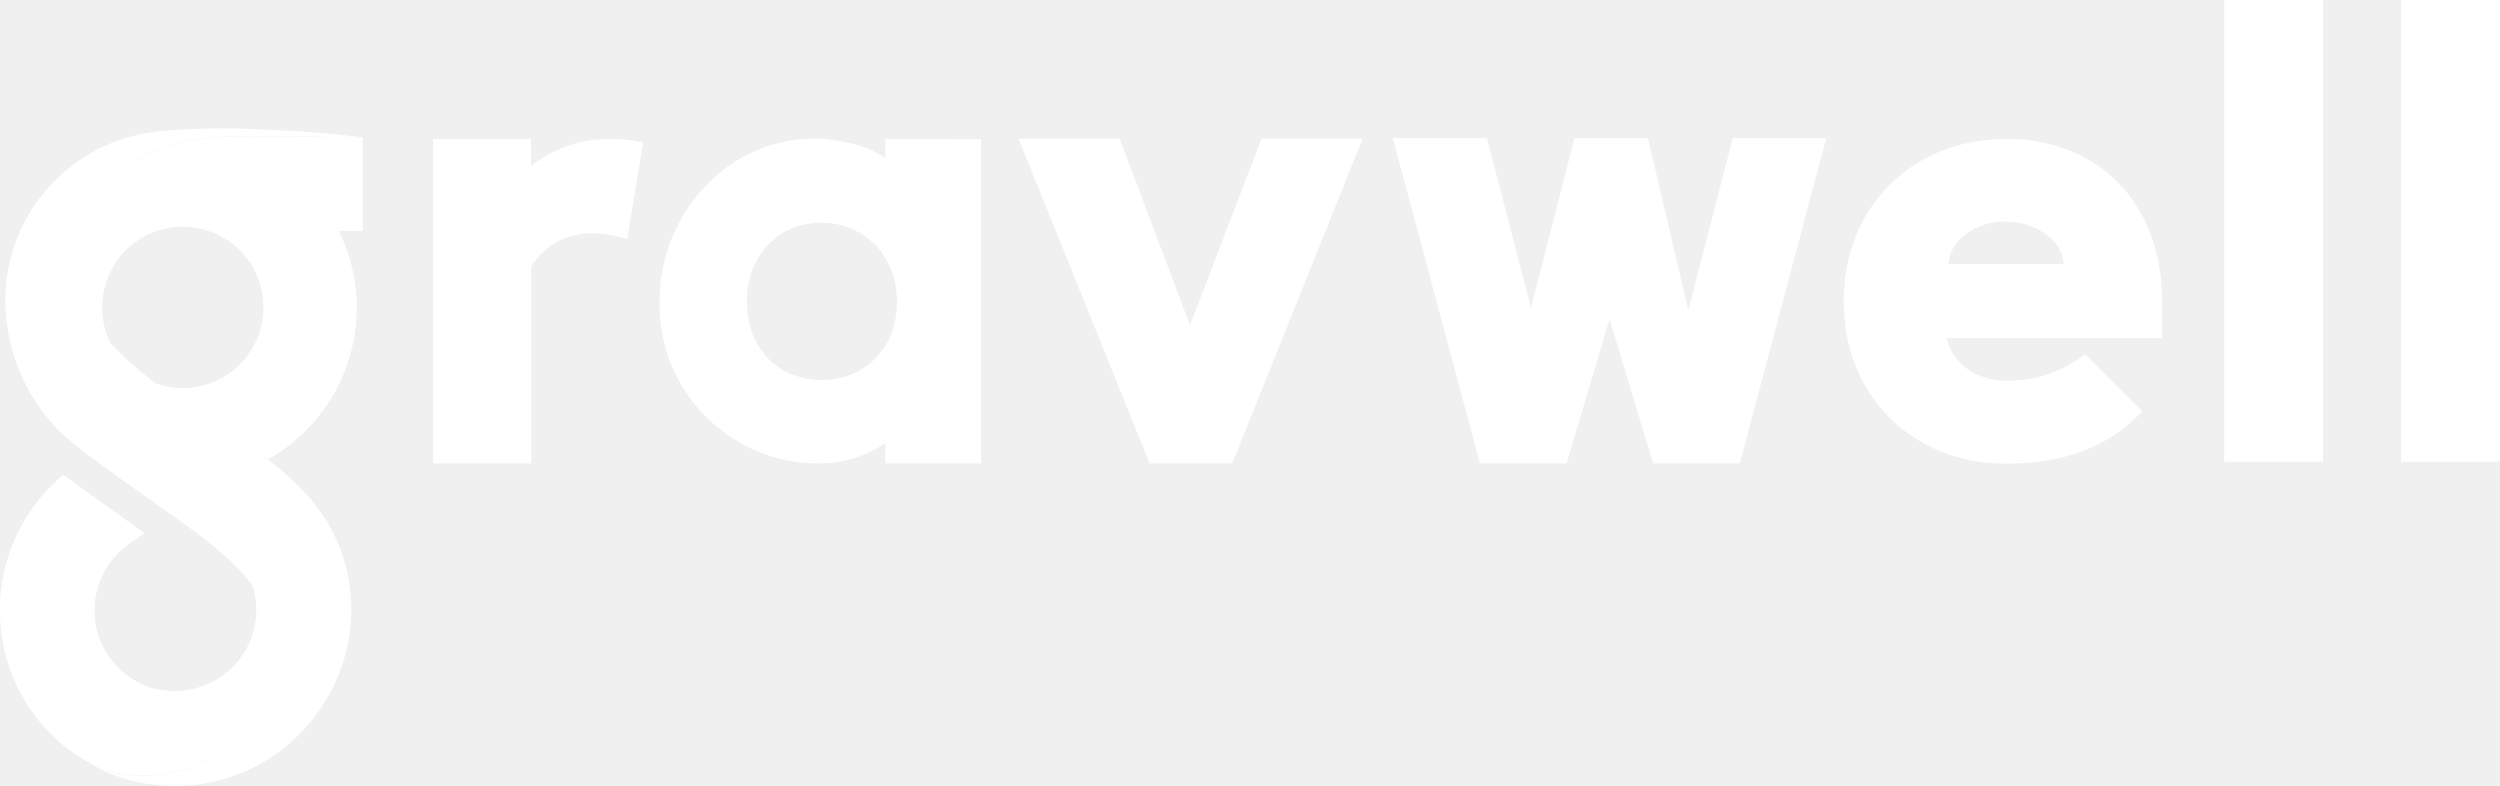
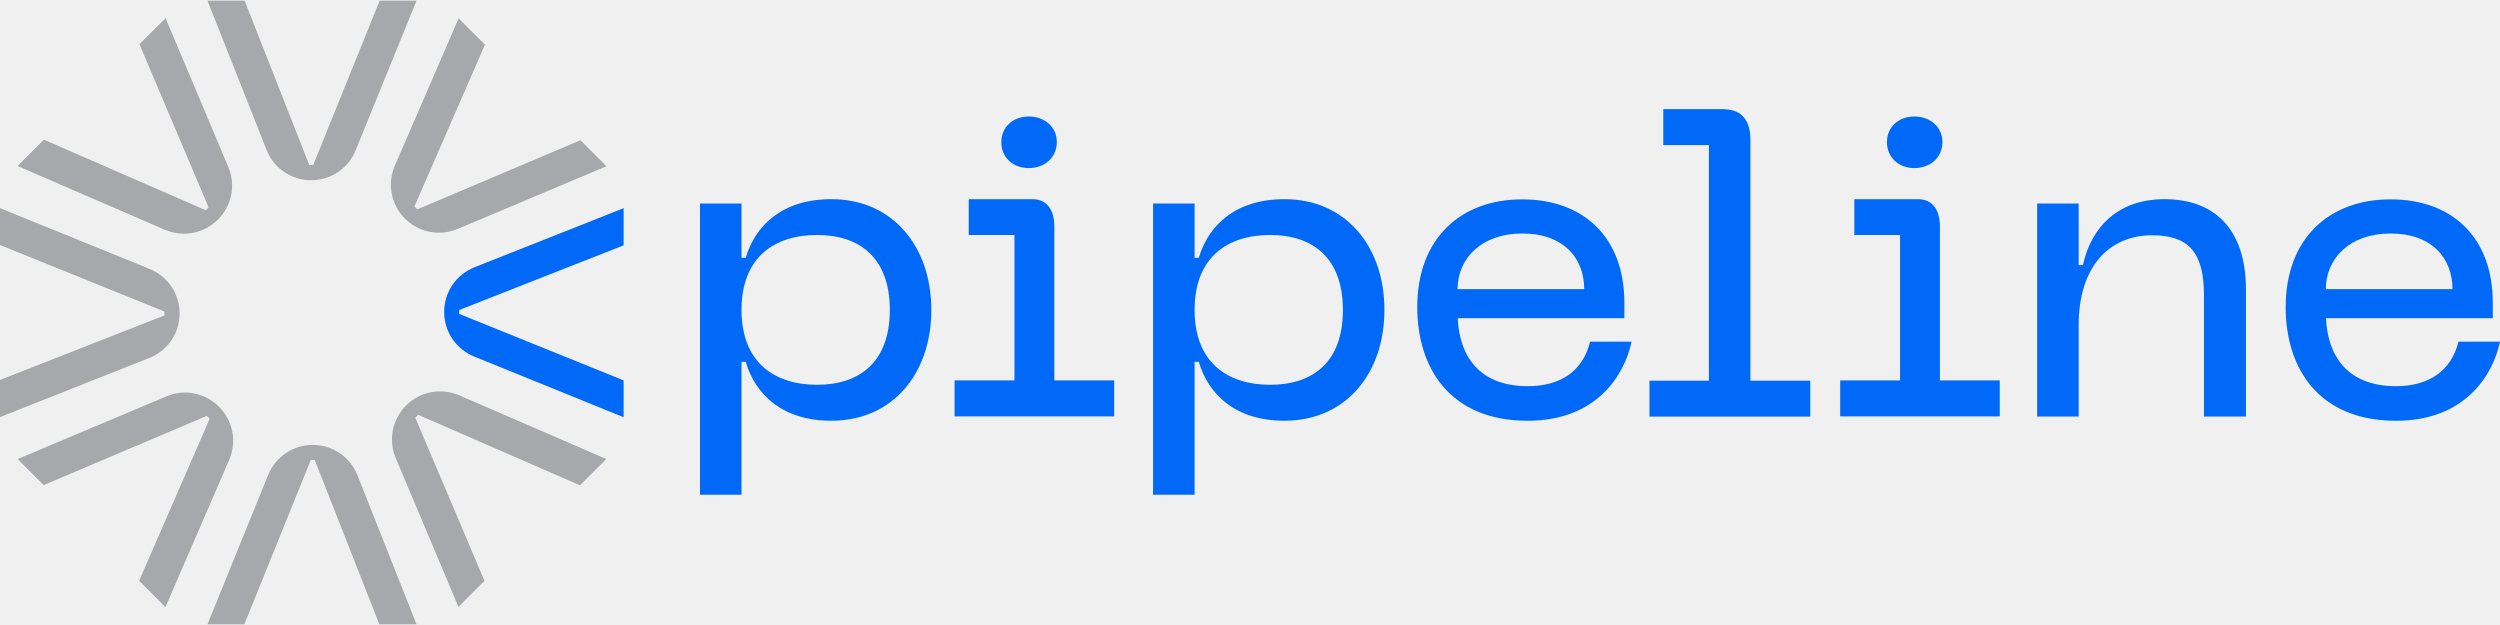
- <svg xmlns="http://www.w3.org/2000/svg" id="Layer_1" data-name="Layer 1" viewBox="0 0 359.83 113.07">
-   <defs>
-     <style>.cls-1,.cls-2{fill:#fff;}.cls-2{opacity:0.74;}</style>
-   </defs>
-   <path class="cls-1" d="M87.61,20h0a17.89,17.89,0,0,0-11,3.9V20H62.5V66.7H76.64V38.29c2.93-4.25,7.19-5.6,13-4.12l.81.21,2.3-13.89L92,20.35A22.45,22.45,0,0,0,87.61,20Z" transform="translate(-0.17)" />
-   <path class="cls-1" d="M127.61,22.76c-2.14-1.53-5.19-2.47-9.1-2.8a21.49,21.49,0,0,0-16,6A24.09,24.09,0,0,0,95.1,43.33,22.86,22.86,0,0,0,118.47,66.7a16.93,16.93,0,0,0,9.14-2.93V66.7h13.77V20.06L127.61,20Zm-9.14,31.93c-6.36,0-10.8-4.63-10.8-11.27s4.5-11.36,10.71-11.36,10.9,4.78,10.9,11.36S124.73,54.69,118.47,54.69Z" transform="translate(-0.17)" />
-   <polygon class="cls-1" points="171.28 46.81 161.16 19.96 146.6 19.96 165.47 66.7 177.35 66.7 196.12 19.96 181.58 19.96 171.28 46.81" />
-   <polygon class="cls-1" points="243 44.65 237.19 19.87 226.62 19.87 220.36 44.31 214.02 19.87 200.47 19.87 213.01 66.7 225.48 66.7 231.67 45.93 237.94 66.7 250.41 66.7 262.86 19.87 249.4 19.87 243 44.65" />
-   <path class="cls-1" d="M288.91,20c-13.54,0-23.37,9.83-23.37,23.37s9.83,23.37,23.37,23.37c8.13,0,14.37-2.29,19.07-7l.55-.54-8.24-8.24-.54.39a18,18,0,0,1-10.84,3.46c-3.72,0-7.7-2.1-8.55-6.14h31V43.33C311.36,29.35,302.34,20,288.91,20Zm0,11.92a9.45,9.45,0,0,1,6.67,2.57A5.59,5.59,0,0,1,297.2,38H280.62a5.66,5.66,0,0,1,1.63-3.57A9.44,9.44,0,0,1,288.91,31.88Z" transform="translate(-0.17)" />
-   <rect class="cls-1" x="320.13" width="14.23" height="66.46" />
-   <rect class="cls-1" x="345.6" width="14.23" height="66.46" />
-   <path class="cls-1" d="M36.57,84.41a11.6,11.6,0,0,1-3.65,12.3l-.57.44-.28.21-.59.38-.31.19-.62.32-.33.16c-.21.1-.42.18-.63.27l-.38.13-.62.2-.44.12-.59.13-.59.09c-.16,0-.31.05-.47.06a10.32,10.32,0,0,1-1.11.06c-.41,0-.83,0-1.23-.07l-.19,0a8.85,8.85,0,0,1-1-.17l-.19,0c-.33-.08-.66-.17-1-.28l-.2-.07c-.31-.11-.62-.23-.92-.36l-.23-.11c-.29-.14-.57-.28-.84-.44l-.25-.15c-.26-.16-.51-.33-.76-.51l-.25-.19c-.24-.18-.47-.37-.7-.57l-.23-.21c-.23-.22-.44-.44-.65-.67a11.61,11.61,0,0,1-3-7.82,11.76,11.76,0,0,1,4.79-9.43l2.38-1.68L9.27,68.35l-.95.88A25.27,25.27,0,0,0,.17,87.78,26.25,26.25,0,0,0,.5,91.87l.4,2a25,25,0,0,0,13.54,16.66,20,20,0,0,0,9.27.85,17.71,17.71,0,0,0,7.8-3c6.49-4.47,9.54-13.47,6.69-20.92A14.48,14.48,0,0,0,36.57,84.41Z" transform="translate(-0.17)" />
-   <path class="cls-1" d="M52.35,19.8h-1.1c-2,0-3.88-.05-5.78-.08l-4.86-.07H39.27c-4.22,0-8.48-.12-12.61.76C19.9,21.84,14.35,26,12.33,32.74A17.4,17.4,0,0,0,16,49.28a11.63,11.63,0,1,1,6.62,5.93c4.71,3.51,9.89,6.41,14.65,9.83l1.44,1.07A25,25,0,0,0,48.9,33.21h3.45Z" transform="translate(-0.17)" />
-   <path class="cls-1" d="M22.29,19A24.43,24.43,0,0,0,1.14,46.33,26.56,26.56,0,0,0,10.9,64c3.86,3,7.87,5.78,11.85,8.62s8,5.49,11.36,8.88l.1.11a17.45,17.45,0,0,1,4,5.91c2.85,7.45-.2,16.45-6.69,20.92a17.71,17.71,0,0,1-7.8,3,19.48,19.48,0,0,1-9.83-1.06,25.22,25.22,0,0,0,32.27-8.21,25,25,0,0,0,3.1-22.85,23,23,0,0,0-1.62-3.53C45.16,71.36,41.31,68,37.25,65c-6.79-4.88-14.44-8.69-20.33-14.73a17.54,17.54,0,0,1-4.59-17.57c2-6.79,7.57-10.9,14.33-12.35,4.13-.88,8.39-.76,12.61-.76,4.4,0,8.57.17,13.08.17-5-.6-10-1-15-1.14a97.5,97.5,0,0,0-14.8.32Z" transform="translate(-0.17)" />
-   <path class="cls-2" d="M52.35,19.8h-1.1c-2,0-3.88-.05-5.78-.08l-4.86-.07H39.27c-4.22,0-8.48-.12-12.61.76C19.9,21.84,14.35,26,12.33,32.74A17.4,17.4,0,0,0,16,49.28a11.63,11.63,0,1,1,6.62,5.93c4.71,3.51,9.89,6.41,14.65,9.83l1.44,1.07A25,25,0,0,0,48.9,33.21h3.45Z" transform="translate(-0.17)" />
-   <path class="cls-2" d="M36.57,84.41a11.6,11.6,0,0,1-3.65,12.3l-.57.44-.28.21-.59.38-.31.19-.62.32-.33.16c-.21.1-.42.18-.63.27l-.38.13-.62.2-.44.12-.59.13-.59.09c-.16,0-.31.05-.47.06a10.32,10.32,0,0,1-1.11.06c-.41,0-.83,0-1.23-.07l-.19,0a8.85,8.85,0,0,1-1-.17l-.19,0c-.33-.08-.66-.17-1-.28l-.2-.07c-.31-.11-.62-.23-.92-.36l-.23-.11c-.29-.14-.57-.28-.84-.44l-.25-.15c-.26-.16-.51-.33-.76-.51l-.25-.19c-.24-.18-.47-.37-.7-.57l-.23-.21c-.23-.22-.44-.44-.65-.67a11.61,11.61,0,0,1-3-7.82,11.76,11.76,0,0,1,4.79-9.43l2.38-1.68L9.27,68.35l-.95.88A25.27,25.27,0,0,0,.17,87.78,26.25,26.25,0,0,0,.5,91.87l.4,2a25,25,0,0,0,13.54,16.66,20,20,0,0,0,9.27.85,17.71,17.71,0,0,0,7.8-3c6.49-4.47,9.54-13.47,6.69-20.92A14.48,14.48,0,0,0,36.57,84.41Z" transform="translate(-0.17)" />
+ <svg xmlns="http://www.w3.org/2000/svg" width="496" height="124" viewBox="0 0 496 124" fill="none">
+   <path d="M303.118 76.617C293.27 76.617 289.539 70.409 289.211 63.128H322.276V60.084C322.276 47.103 314.219 39.553 301.984 39.553C289.748 39.553 281.184 47.371 281.184 60.92C281.184 73.065 287.719 83.48 303.088 83.48C316.845 83.48 322.336 74.319 323.709 67.783H315.472C314.07 73.573 309.653 76.617 303.118 76.617ZM302.013 46.327C310.339 46.327 314.308 51.34 314.308 57.368H289.181C289.181 51.34 293.866 46.327 302.013 46.327Z" fill="#0069F7" />
+   <path d="M487.765 67.783C486.333 73.543 481.916 76.617 475.381 76.617C465.533 76.617 461.802 70.409 461.474 63.128H494.569V60.084C494.569 47.103 486.512 39.553 474.276 39.553C462.041 39.553 453.477 47.371 453.477 60.92C453.477 73.065 460.012 83.48 475.381 83.48C489.138 83.48 494.629 74.319 496.002 67.783H487.765ZM474.276 46.327C482.602 46.327 486.571 51.34 486.571 57.368H461.444C461.444 51.34 466.13 46.327 474.276 46.327Z" fill="#0069F7" />
+   <path d="M164.931 39.516C155.173 39.516 149.831 44.768 147.951 51.154H147.115V45.812V40.381H138.879V98.155H147.115V77.206V71.775H147.951C149.831 78.221 155.173 83.473 164.931 83.473C177.226 83.473 184.776 73.983 184.776 61.509C184.776 49.035 177.226 39.516 164.931 39.516ZM162.126 76.341C153.651 76.341 147.115 71.924 147.115 61.479C147.115 51.035 153.651 46.618 162.126 46.618C170.512 46.618 176.54 51.124 176.54 61.479C176.54 71.864 170.512 76.341 162.126 76.341Z" fill="#0069F7" />
+   <path d="M254.822 39.516C245.063 39.516 239.722 44.768 237.842 51.154H237.006V40.381H228.77V98.155H237.006V71.775H237.842C239.722 78.221 245.063 83.473 254.822 83.473C267.117 83.473 274.667 73.983 274.667 61.509C274.697 49.035 267.117 39.516 254.822 39.516ZM252.016 76.341C243.541 76.341 237.036 71.954 237.006 61.539V61.42C237.036 51.035 243.541 46.618 252.016 46.618C260.402 46.618 266.43 51.124 266.43 61.479C266.46 71.864 260.432 76.341 252.016 76.341Z" fill="#0069F7" />
+   <path d="M347.278 27.711C347.278 23.981 345.637 21.773 342.175 21.683V21.653H329.999V28.786H330.059H339.042V28.815V75.518H327.254V82.65H359.155V75.518H347.278V27.711Z" fill="#0069F7" />
+   <path d="M204.096 33.347C207.319 33.347 209.676 31.198 209.676 28.184C209.676 25.259 207.319 23.111 204.096 23.111C200.932 23.111 198.664 25.259 198.664 28.184C198.635 31.198 200.932 33.347 204.096 33.347Z" fill="#0069F7" />
+   <path d="M209.176 44.947C209.176 41.694 207.773 39.516 204.819 39.516H192.196V40.351V46.618H201.268V46.708V75.475H189.391V82.608H221.053V75.475H209.176V44.947V44.947Z" fill="#0069F7" />
+   <path d="M379.798 33.347C383.021 33.347 385.379 31.198 385.379 28.184C385.379 25.259 383.021 23.111 379.798 23.111C376.635 23.111 374.367 25.259 374.367 28.184C374.367 31.198 376.665 33.347 379.798 33.347Z" fill="#0069F7" />
+   <path d="M384.879 44.947C384.879 41.694 383.476 39.516 380.522 39.516H367.899V40.351V46.618H376.971V46.708V75.475H365.094V82.608H396.756V75.475H384.879V44.947Z" fill="#0069F7" />
+   <path d="M429.448 39.516C420.287 39.516 414.945 44.947 413.244 52.587H412.408V47.245V40.381H404.172V82.637H412.408V64.493C412.408 53.034 418.347 46.678 427.001 46.678C434.133 46.678 437.267 49.99 437.267 58.555V82.637H445.593V57.361C445.563 45.395 439.296 39.516 429.448 39.516Z" fill="#0069F7" />
+   <path d="M123.727 48.673V41.302L94.123 53.03C90.483 54.492 88.125 57.954 88.125 61.893C88.125 65.832 90.483 69.294 94.123 70.756L123.727 82.782V75.471L91.109 62.281V61.505L123.727 48.673Z" fill="#0069F7" />
+   <path d="M35.632 62.191C35.632 58.252 33.274 54.79 29.633 53.328L0 41.302V48.613L32.617 61.803V62.579L0 75.381V82.752L29.603 71.025C33.274 69.592 35.632 66.13 35.632 62.191Z" fill="#A6A8AB" />
+   <path d="M80.572 80.445C77.796 83.22 76.99 87.338 78.542 90.949L90.957 120.403L96.119 115.241L82.392 82.862L82.959 82.295L115.069 96.291L120.291 91.069L91.076 78.416C87.465 76.894 83.347 77.67 80.572 80.445Z" fill="#A6A8AB" />
+   <path d="M36.494 46.366C38.971 46.366 41.388 45.411 43.238 43.561C46.013 40.786 46.819 36.668 45.267 33.057L32.853 3.603L27.66 8.765L41.388 41.144L40.821 41.711L8.711 27.715L3.488 32.937L32.704 45.59C33.927 46.098 35.21 46.366 36.494 46.366Z" fill="#A6A8AB" />
+   <path d="M62.05 88.272C58.111 88.272 54.649 90.629 53.187 94.27L41.16 123.873H48.471L61.662 91.256H62.438L75.27 123.873H82.641L70.913 94.27C69.451 90.629 65.989 88.272 62.05 88.272Z" fill="#A6A8AB" />
+   <path d="M61.721 35.76C65.66 35.76 69.122 33.402 70.585 29.762L82.641 0.128H75.329L62.139 32.746H61.363L48.531 0.128H41.16L52.888 29.732C54.321 33.402 57.812 35.76 61.721 35.76Z" fill="#A6A8AB" />
+   <path d="M43.447 80.697C40.672 77.921 36.553 77.115 32.942 78.667L3.488 91.082L8.651 96.244L41.03 82.517L41.597 83.084L27.601 115.224L32.823 120.446L45.476 91.231C47.028 87.59 46.222 83.472 43.447 80.697Z" fill="#A6A8AB" />
+   <path d="M80.339 43.364C82.159 45.214 84.606 46.169 87.083 46.169C88.366 46.169 89.649 45.9 90.873 45.393L120.327 32.979L115.164 27.816L82.786 41.544L82.219 40.977L96.215 8.866L90.992 3.644L78.339 32.859C76.787 36.441 77.563 40.589 80.339 43.364Z" fill="#A6A8AB" />
</svg>
